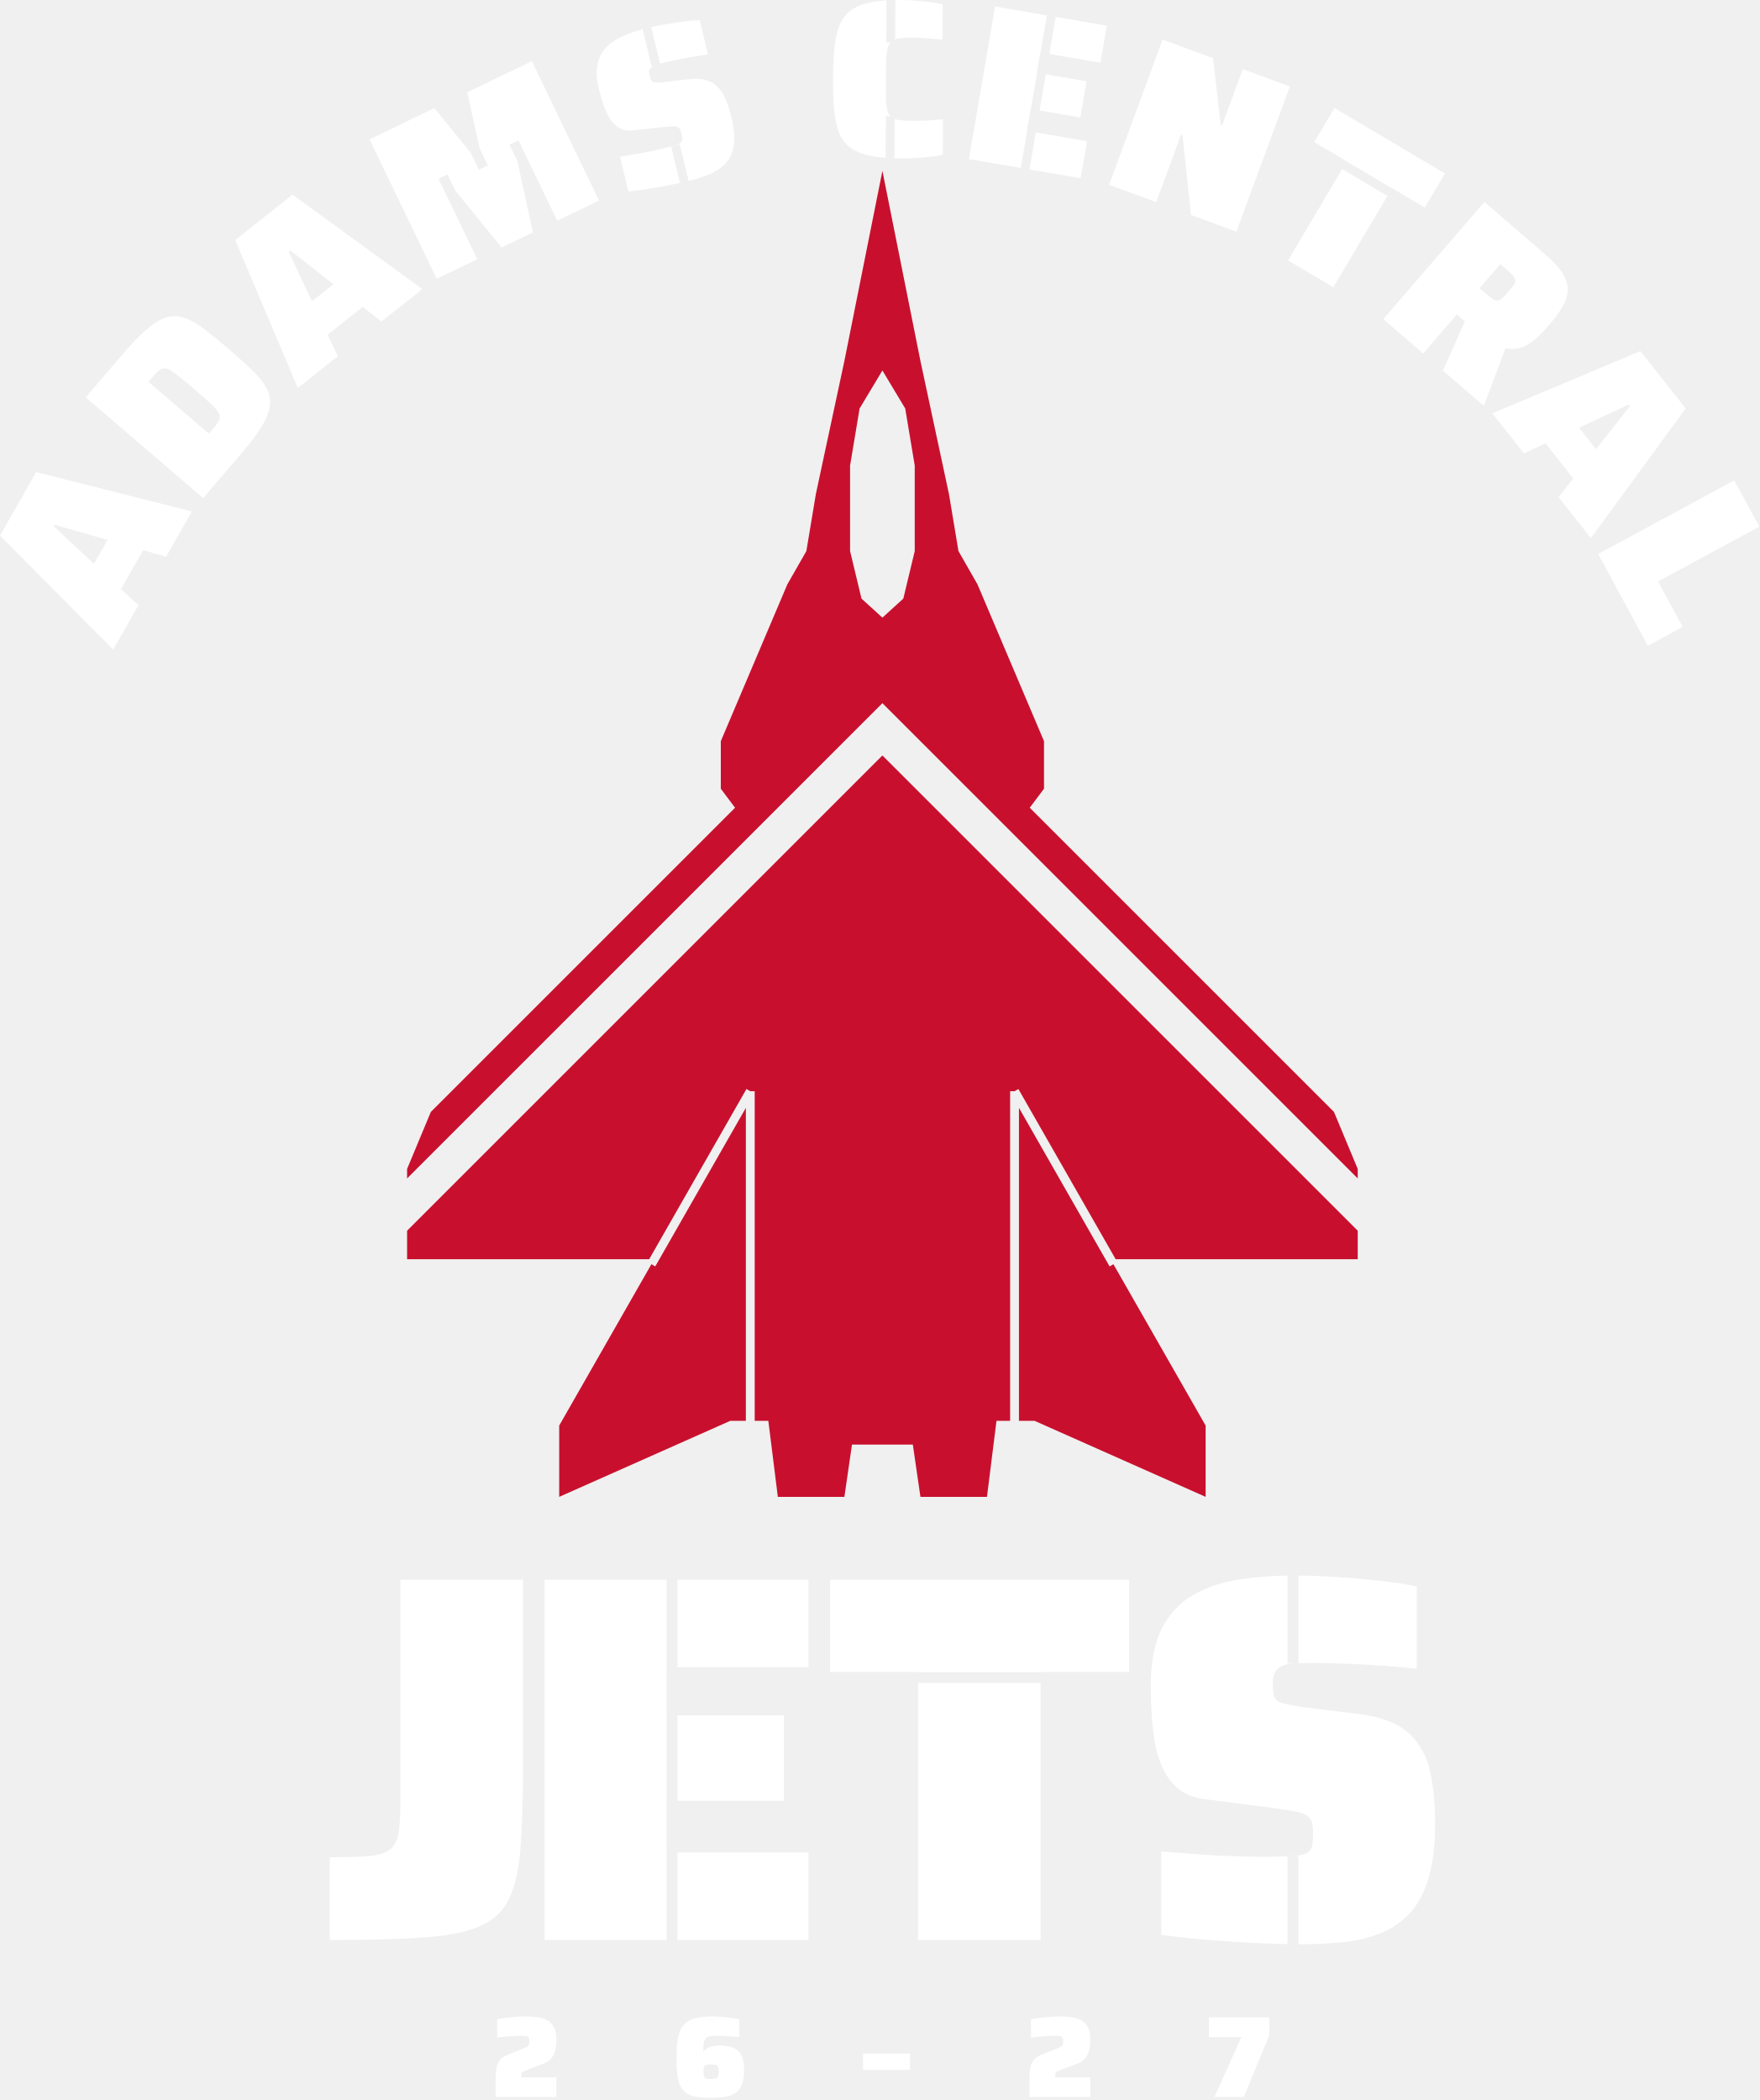
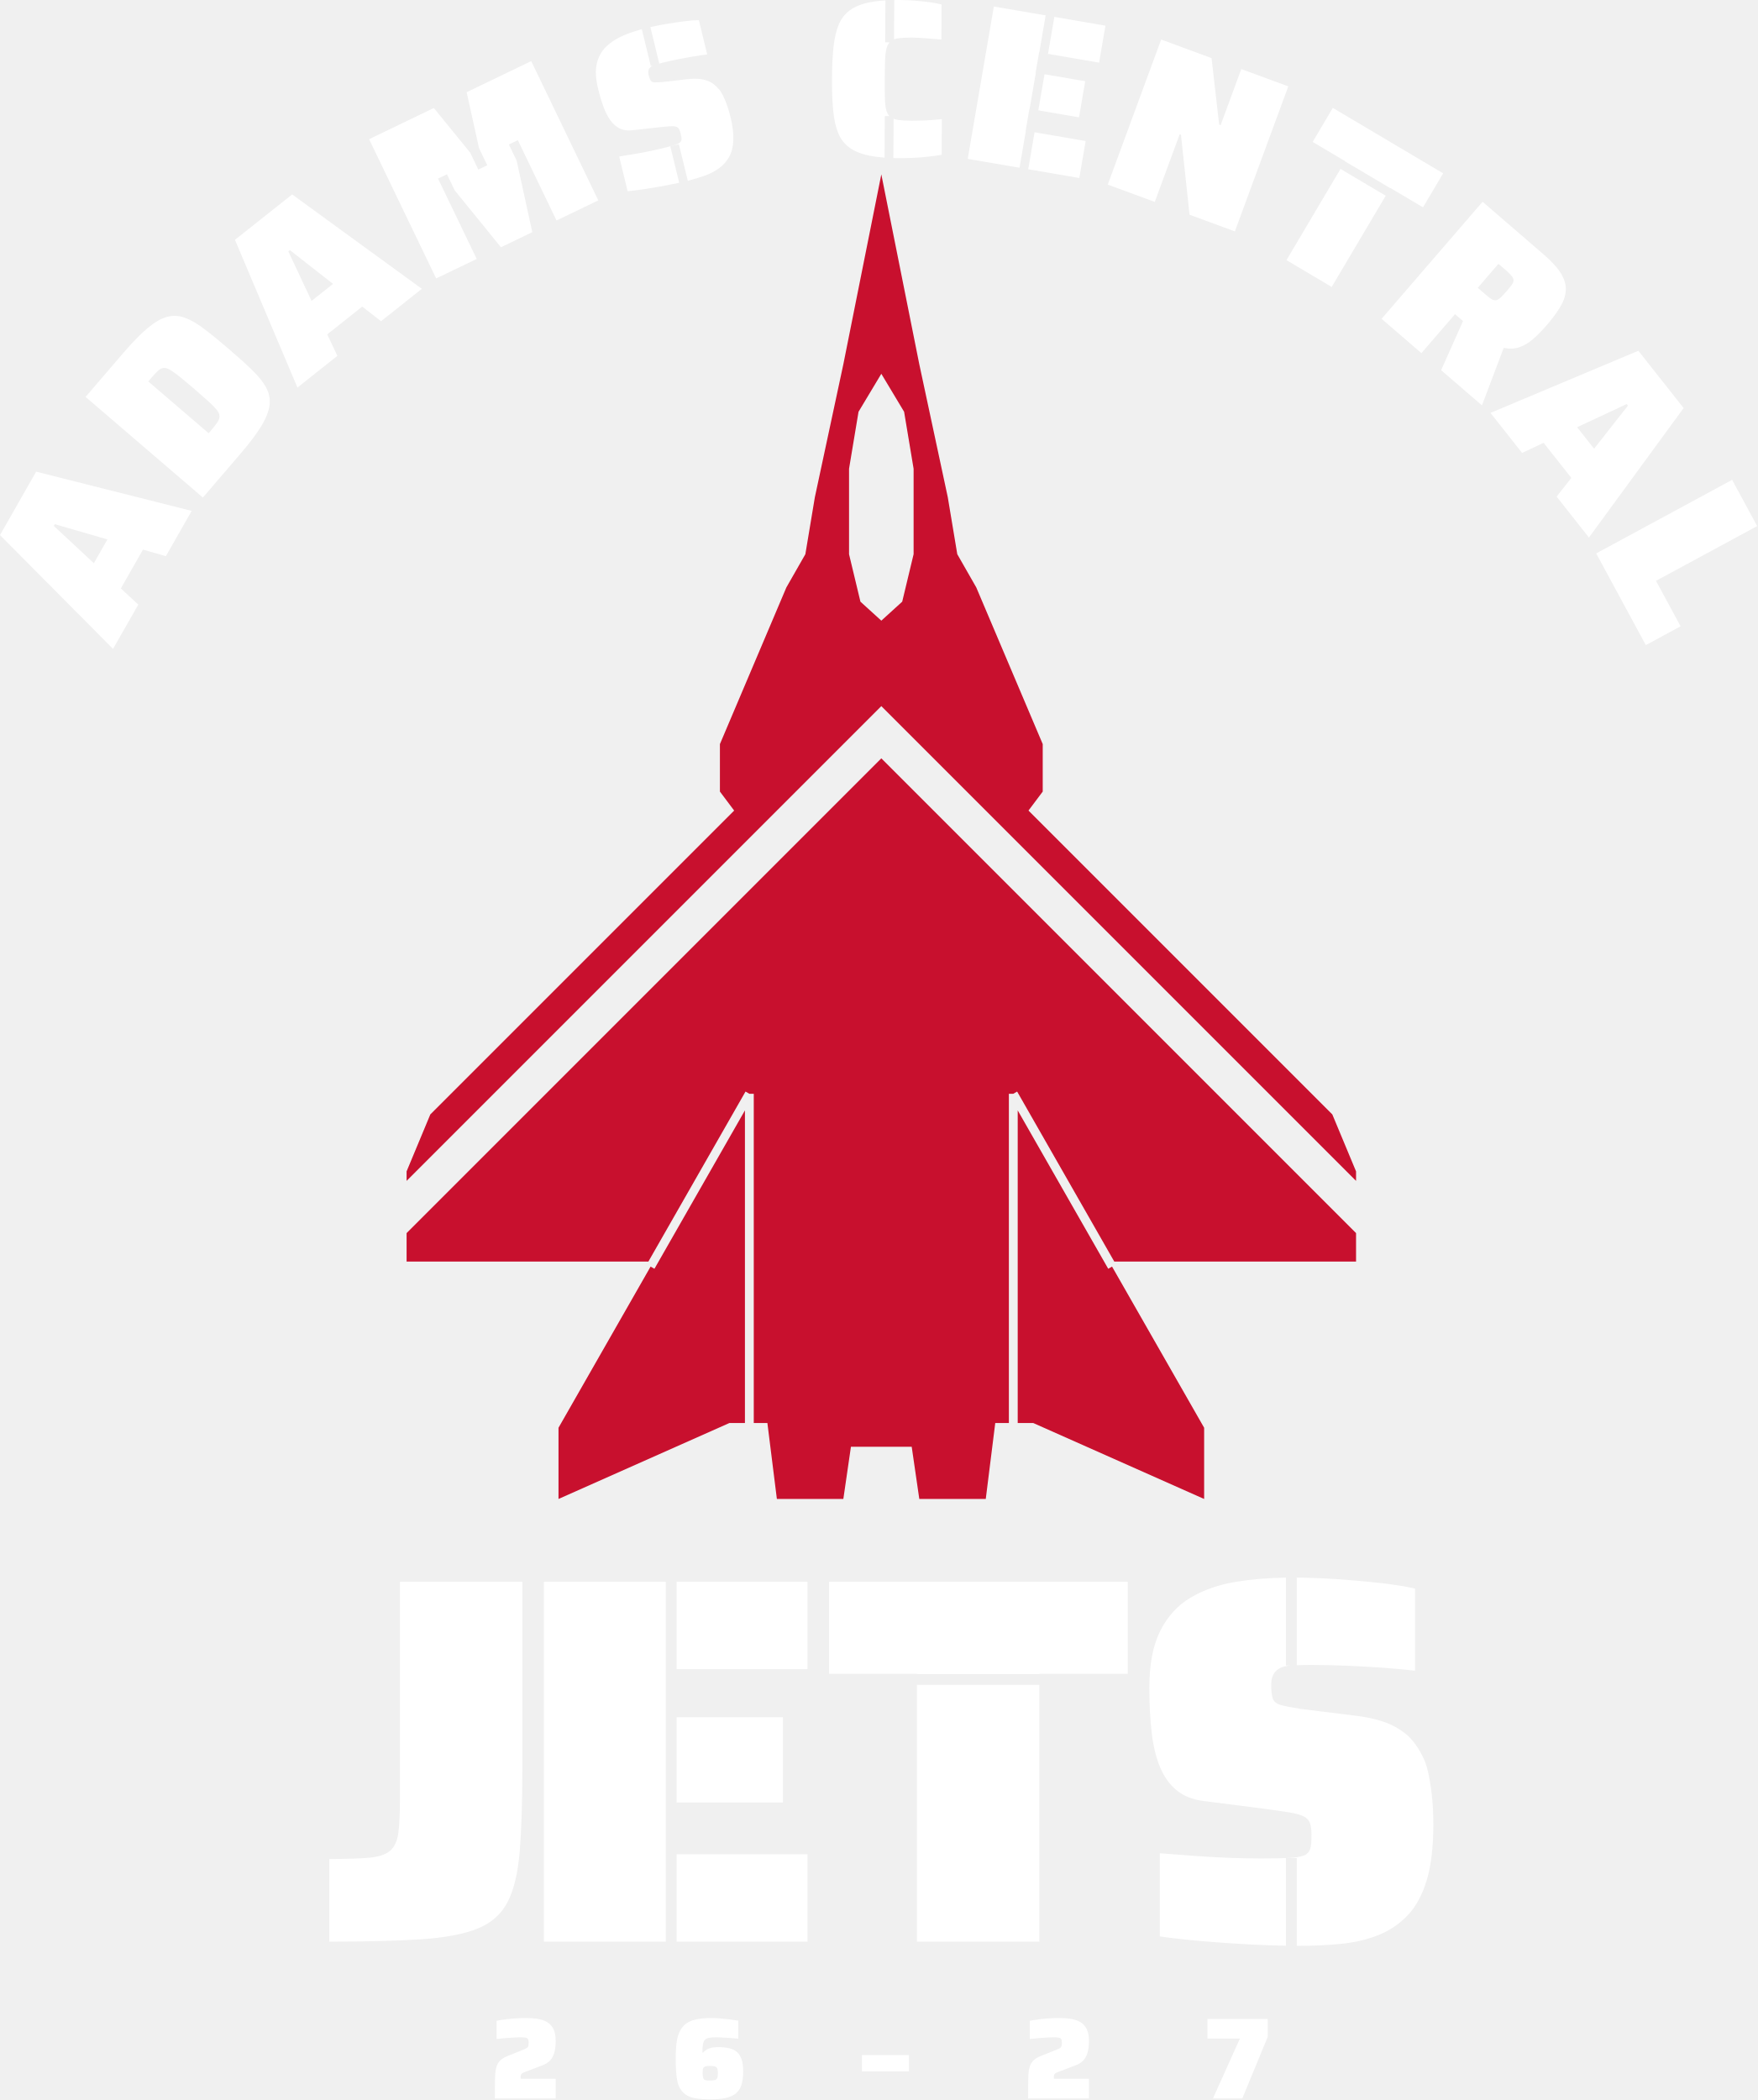
- <svg xmlns="http://www.w3.org/2000/svg" width="7.96in" height="9.5in" viewBox="0 0 796 950">
+ <svg xmlns="http://www.w3.org/2000/svg" width="7.96in" height="9.51in" viewBox="0 0 796 951">
  <g id="ink-white">
-     <path fill="#FFFFFF" fill-rule="nonzero" d="M588.5 879.52Q598.69 879.52 607.81 878.57Q616.93 877.62 624.51 874.54Q632.09 871.46 637.66 865.54Q643.22 859.62 646.18 849.67Q649.14 839.72 649.14 824.8Q649.14 816.98 648.43 810.94Q647.72 804.9 646.66 800.4Q645.59 795.9 643.93 793.06Q640.38 786.19 635.64 782.75Q630.91 779.32 625.46 777.66Q620.01 776 613.85 775.29L588.98 772.21Q582.82 771.27 579.98 770.44Q577.14 769.61 576.42 767.48Q575.71 765.34 575.71 761.32Q575.71 758.71 576.54 756.94Q577.37 755.16 579.27 753.97Q581.14 752.8 584.64 752.56H582.39V712.78Q570.34 712.94 559.84 714.65Q548.24 716.55 539.35 721.76Q530.47 726.97 525.5 736.8Q520.52 746.63 520.52 762.74Q520.52 773.87 521.59 782.99Q522.65 792.11 525.38 798.62Q528.1 805.14 532.84 809.05Q537.58 812.96 544.92 813.9L572.63 817.46Q579.74 818.4 584 819.11Q588.27 819.82 590.4 820.89Q592.53 821.96 593.24 823.85Q593.95 825.75 593.95 829.3Q593.95 831.43 593.83 833.09Q593.72 834.75 593.24 835.93Q592.77 837.12 591.58 838.06Q589.93 839.25 585.19 839.6Q584.01 839.69 582.54 839.76H587.28V879.51Q587.89 879.52 588.5 879.52ZM149.14 877.62Q174.49 877.62 190.72 876.56Q206.94 875.49 216.3 871.7Q225.65 867.91 229.92 859.62Q234.18 851.33 235.37 836.76Q236.55 822.19 236.55 799.93V714.65H181.12V813.43Q181.12 822.9 180.41 828.35Q179.7 833.8 176.74 836.41Q173.78 839.01 167.26 839.6Q160.75 840.2 149.14 840.2ZM246.33 877.62H301.53V838.06H301.52V814.61H301.53V776H301.52V754.21H301.53V714.65H246.33ZM415.28 877.62H470.71V761.34H415.28ZM470.71 756.45V756.34H510.74V714.65H375.49V756.34H415.28V756.45ZM197.53 126.1 215.9 117.26 198.38 80.88 202.43 78.93 205.95 86.23 226.87 111.97 241.07 105.13 233.98 72.73 230.46 65.43 234.52 63.47 252.04 99.85 270.96 90.74 240.58 27.67 211.34 41.76 216.94 67.08 220.68 74.84 216.63 76.8 212.93 69.12 196.49 48.91 167.16 63.04ZM91.89 225.32 108.78 205.63Q115.14 198.21 118.38 192.88Q121.61 187.54 122.09 183.39Q122.56 179.25 120.51 175.47Q118.45 171.7 114.16 167.55Q109.88 163.4 103.54 157.97Q97.21 152.54 92.46 148.94Q87.71 145.33 83.67 143.87Q79.62 142.42 75.59 143.52Q71.57 144.62 66.79 148.63Q62.01 152.64 55.65 160.06L38.76 179.75ZM501.69 83.59 522.98 91.43 534.27 60.79 534.84 61 538.73 97.23 559.26 104.79 583.45 39.11 562.16 31.27 552.81 56.66 552.14 56.42 548.7 26.31 525.88 17.9ZM625.71 144.37 643.74 159.92 658.96 142.28 662.35 145.2Q662.46 145.3 662.58 145.4L652.67 167.63L671.16 183.58L681 157.54Q684.88 158.33 688.12 157.23Q691.36 156.13 694.34 153.53Q697.32 150.93 700.45 147.31Q704.3 142.84 706.62 138.99Q708.93 135.14 709.13 131.48Q709.33 127.82 706.99 123.92Q704.64 120.02 699.33 115.43L671.44 91.37ZM51.19 293.86 62.63 273.79 54.73 266.48 64.76 248.89 75.12 251.87 86.81 231.36 16.37 213.59 0 242.31ZM675.02 186.99 689.34 205.11 699.08 200.53 711.63 216.42 704.98 224.91 719.61 243.43 762.49 184.79 741.99 158.84ZM134.71 175.51 152.8 161.15 148.2 151.43 164.06 138.84 172.57 145.47 191.05 130.79 132.31 88.05 106.41 108.61ZM303.58 66.26 307.46 65.31 311.49 81.86Q315.51 80.86 319.04 79.6Q322.75 78.28 325.6 76.23Q328.45 74.17 330.17 71.14Q331.89 68.1 332.12 63.65Q332.34 59.19 330.83 52.96Q330.04 49.7 329.13 47.25Q328.22 44.8 327.32 43.03Q326.41 41.26 325.43 40.25Q323.25 37.74 320.93 36.79Q318.6 35.83 316.16 35.7Q313.72 35.56 311.07 35.88L300.38 37.12Q297.72 37.35 296.44 37.3Q295.17 37.24 294.66 36.42Q294.15 35.6 293.74 33.92Q293.48 32.84 293.64 32.01Q293.81 31.18 294.48 30.5Q294.93 30.03 295.75 29.67L294.74 29.92L290.68 13.23Q286.2 14.44 282.38 16.06Q277.73 18.03 274.55 21.1Q271.37 24.18 270.29 28.79Q269.21 33.4 270.85 40.12Q271.98 44.76 273.35 48.46Q274.72 52.16 276.52 54.6Q278.32 57.04 280.69 58.2Q283.06 59.35 286.22 59L298.15 57.67Q301.21 57.34 303.07 57.2Q304.92 57.07 305.92 57.3Q306.91 57.52 307.4 58.24Q307.89 58.96 308.25 60.45Q308.47 61.33 308.59 62.04Q308.71 62.74 308.63 63.29Q308.55 63.83 308.15 64.34Q307.58 65.01 305.64 65.64Q303.7 66.26 299.74 67.23Q297.57 67.75 294.43 68.41Q291.29 69.07 287.72 69.68Q284.15 70.28 280.42 70.88L284.25 86.6Q287.73 86.27 292.37 85.56Q297.02 84.85 301.92 83.92Q304.87 83.36 307.59 82.76ZM306.42 754.21H365.71V714.65H306.42ZM306.42 838.06V877.62H365.71V838.06ZM582.39 879.47V839.77Q577.97 839.96 570.98 839.96Q565.77 839.96 558.3 839.72Q550.84 839.49 542.43 838.89Q534.02 838.3 525.26 837.59V875.25Q533.31 876.44 544.21 877.38Q555.11 878.33 566.71 878.92Q574.9 879.34 582.39 879.47ZM722.9 250.62 745.37 292.14 761.12 283.62 749.98 263.04 795.8 238.24 784.46 217.3ZM587.28 752.42Q590.13 752.32 593.95 752.32Q601.53 752.32 610.06 752.67Q618.59 753.03 626.76 753.62Q634.93 754.21 640.85 754.92V717.73Q634.7 716.31 625.34 715.25Q615.98 714.18 605.44 713.47Q596.13 712.84 587.28 712.77ZM306.42 776V814.61H354.58V776ZM438.27 71.94 461.73 75.96 464.6 59.22 464.51 59.2 466.21 49.27 466.3 49.29 469.11 32.94 469.01 32.93 470.6 23.7 470.69 23.72 473.56 6.97 450.1 2.95ZM400.71 52.57 402.8 52.58Q401.84 51.58 401.39 49.88Q400.84 47.79 400.76 44.38Q400.68 40.97 400.71 35.78Q400.73 30.59 400.85 27.18Q400.97 23.78 401.54 21.74Q401.99 20.17 402.88 19.18L400.88 19.17L400.99 0.17Q397 0.43 393.87 1.05Q388.37 2.14 384.95 4.61Q381.53 7.09 379.83 11.2Q378.13 15.31 377.48 21.36Q376.84 27.41 376.8 35.65Q376.75 43.89 377.33 49.95Q377.91 56.01 379.56 60.14Q381.22 64.27 384.62 66.78Q388.01 69.29 393.5 70.44Q396.62 71.09 400.6 71.39ZM582.63 117.8 603.11 129.94 627.58 88.64 607.1 76.5ZM629.62 85.2 629.67 85.12 644.46 93.89 653.59 78.49 603.62 48.86 594.49 64.27 609.19 72.98 609.14 73.06ZM321.87 949.04Q326.37 949.04 329.23 948.28Q332.08 947.52 333.7 945.95Q335.32 944.38 335.95 941.98Q336.58 939.57 336.58 936.27Q336.58 932.87 335.79 930.73Q335.01 928.58 333.54 927.43Q332.08 926.28 329.98 925.83Q327.89 925.39 325.22 925.39Q322.97 925.39 321.56 925.86Q320.15 926.33 319.44 926.91Q318.73 927.48 318.42 927.85H318.11Q318.11 925.6 318.34 924.21Q318.58 922.83 319.21 922.12Q319.83 921.41 321.09 921.18Q322.34 920.94 324.39 920.94Q325.28 920.94 326.79 921.02Q328.31 921.1 330.27 921.23Q332.23 921.36 334.38 921.57V913.41Q332.29 913.04 330.04 912.78Q327.79 912.52 325.77 912.36Q323.76 912.2 322.24 912.2Q318 912.2 315.05 912.88Q312.09 913.56 310.26 915.11Q308.43 916.65 307.43 919.21Q306.91 920.52 306.59 922.25Q306.28 923.98 306.15 926.04Q306.02 928.11 306.02 930.57Q306.02 933.66 306.18 936.06Q306.33 938.47 306.65 940.2Q306.96 941.92 307.38 942.92Q308.58 945.53 310.47 946.84Q312.35 948.15 315.15 948.6Q317.95 949.04 321.87 949.04ZM224.14 948.62H251.67V939.73H235.81V938.73Q235.81 938.1 236.02 937.74Q236.23 937.37 236.7 937.11Q237.17 936.85 237.91 936.59L246.12 933.45Q247.69 932.82 248.95 931.62Q250.2 930.41 250.93 928.24Q251.67 926.07 251.67 922.62Q251.67 919.16 250.59 917.1Q249.52 915.03 247.66 913.98Q245.81 912.94 243.37 912.57Q240.94 912.2 238.22 912.2Q236.13 912.2 233.72 912.36Q231.31 912.52 229.01 912.8Q226.71 913.09 224.88 913.46V921.73Q226.97 921.46 228.96 921.31Q230.95 921.15 232.62 921.05Q234.3 920.94 235.39 920.94Q237.02 920.94 237.88 921.07Q238.74 921.2 239.08 921.67Q239.42 922.14 239.42 923.19Q239.42 924.29 239.29 924.84Q239.16 925.39 238.64 925.76Q238.12 926.12 236.91 926.59L229.59 929.52Q227.6 930.36 226.47 931.51Q225.35 932.66 224.85 934.28Q224.35 935.91 224.25 938.08Q224.14 940.25 224.14 943.18ZM465.64 948.62H493.16V939.73H477.3V938.73Q477.3 938.1 477.51 937.74Q477.72 937.37 478.19 937.11Q478.66 936.85 479.4 936.59L487.61 933.45Q489.18 932.82 490.44 931.62Q491.69 930.41 492.43 928.24Q493.16 926.07 493.16 922.62Q493.16 919.16 492.09 917.1Q491.01 915.03 489.16 913.98Q487.3 912.94 484.87 912.57Q482.43 912.2 479.71 912.2Q477.62 912.2 475.21 912.36Q472.8 912.52 470.5 912.8Q468.2 913.09 466.37 913.46V921.73Q468.46 921.46 470.45 921.31Q472.44 921.15 474.11 921.05Q475.79 920.94 476.89 920.94Q478.51 920.94 479.37 921.07Q480.23 921.2 480.57 921.67Q480.91 922.14 480.91 923.19Q480.91 924.29 480.78 924.84Q480.65 925.39 480.13 925.76Q479.61 926.12 478.4 926.59L471.08 929.52Q469.09 930.36 467.96 931.51Q466.84 932.66 466.34 934.28Q465.84 935.91 465.74 938.08Q465.64 940.25 465.64 943.18ZM549.34 948.62H562.63L574.14 920.73V912.62H546.83V921.52H561.53ZM474.63 24.39 497.77 28.36 500.64 11.62 477.5 7.65ZM468.54 59.89 465.67 76.64 488.81 80.61 491.68 63.86ZM94.49 196.19 67.15 172.74 68.74 170.89Q70.4 168.95 71.61 167.85Q72.83 166.75 74.12 166.65Q75.41 166.55 77.11 167.54Q78.81 168.53 81.42 170.64Q84.04 172.74 88.06 176.19Q91.99 179.57 94.44 181.8Q96.88 184.03 98.12 185.56Q99.35 187.08 99.41 188.34Q99.47 189.6 98.61 191Q97.74 192.4 96.08 194.33ZM407.13 71.63Q410.48 71.65 414.05 71.46Q417.61 71.28 420.92 70.89Q424.23 70.5 426.47 70.1L426.55 53.93Q423.6 54.32 419.73 54.5Q415.87 54.68 412.81 54.67Q409.15 54.65 406.86 54.33Q405.64 54.16 404.7 53.79L404.6 71.59Q405.83 71.62 407.13 71.63ZM298.58 28.79Q299.43 28.56 300.44 28.31Q303.6 27.55 307.2 26.83Q310.79 26.11 314.26 25.53Q317.73 24.95 320.28 24.64L316.5 9.12Q313.79 9.15 309.78 9.66Q305.76 10.16 301.29 10.94Q297.83 11.53 294.56 12.27ZM404.89 17.83Q405.84 17.45 407.06 17.3Q409.35 17 413.02 17.02Q414.03 17.03 415.56 17.09Q417.08 17.15 419.68 17.36Q422.27 17.58 426.34 17.91L426.42 2.04Q424.09 1.41 420.88 0.99Q417.68 0.56 414.22 0.29Q410.77 0.02 407.51 0Q406.22 -0.01 404.99 0.02ZM473.05 33.62 470.24 49.96 488.67 53.13 491.48 36.78ZM141.11 136.27 130.58 113.85 131.29 113.28 150.83 128.56ZM714.25 193.47 736.7 182.99 737.27 183.71 721.94 203.21ZM42.51 255.06 24.38 238.17 24.83 237.38 48.65 244.28ZM390.35 936.38H411.65V929H390.35ZM669.26 130.34 678.63 119.48 681.79 122.2Q683.72 123.87 684.59 124.96Q685.46 126.05 685.46 126.98Q685.46 127.92 684.6 129.07Q683.75 130.21 682.16 132.06Q680.49 133.99 679.38 134.97Q678.26 135.95 677.29 135.99Q676.32 136.02 675.21 135.28Q674.11 134.53 672.5 133.13ZM321.46 940.51Q320.57 940.51 319.94 940.46Q319.31 940.41 318.94 940.09Q318.58 939.78 318.39 939.07Q318.21 938.37 318.21 937.06Q318.21 936.17 318.29 935.59Q318.37 935.02 318.68 934.62Q319 934.23 319.65 934.08Q320.3 933.92 321.46 933.92Q322.55 933.92 323.29 934.02Q324.02 934.13 324.41 934.47Q324.8 934.81 324.96 935.49Q325.12 936.17 325.12 937.27Q325.12 938.37 324.96 939.02Q324.8 939.67 324.41 939.99Q324.02 940.3 323.29 940.41Q322.55 940.51 321.46 940.51Z" />
+     <path fill="#FFFFFF" fill-rule="nonzero" d="M588.5 881.18Q598.69 881.18 607.81 880.23Q616.93 879.29 624.51 876.21Q632.09 873.13 637.66 867.21Q643.22 861.28 646.18 851.34Q649.14 841.39 649.14 826.46Q649.14 818.65 648.43 812.61Q647.72 806.57 646.66 802.07Q645.59 797.57 643.93 794.72Q640.38 787.85 635.64 784.42Q630.91 780.98 625.46 779.33Q620.01 777.67 613.85 776.96L588.98 773.88Q582.82 772.93 579.98 772.1Q577.14 771.27 576.42 769.14Q575.71 767.01 575.71 762.98Q575.71 760.38 576.54 758.6Q577.37 756.82 579.27 755.64Q581.14 754.47 584.64 754.22H582.39V714.44Q570.34 714.6 559.84 716.32Q548.24 718.21 539.35 723.42Q530.47 728.64 525.5 738.47Q520.52 748.3 520.52 764.4Q520.52 775.54 521.59 784.66Q522.65 793.78 525.38 800.29Q528.1 806.8 532.84 810.71Q537.58 814.62 544.92 815.57L572.63 819.12Q579.74 820.07 584 820.78Q588.27 821.49 590.4 822.56Q592.53 823.62 593.24 825.52Q593.95 827.41 593.95 830.97Q593.95 833.1 593.83 834.76Q593.72 836.41 593.24 837.6Q592.77 838.78 591.58 839.73Q589.93 840.91 585.19 841.27Q584.01 841.36 582.54 841.42H587.28V881.18Q587.89 881.18 588.5 881.18ZM149.14 879.29Q174.49 879.29 190.72 878.22Q206.94 877.16 216.3 873.37Q225.65 869.58 229.92 861.28Q234.18 852.99 235.37 838.43Q236.55 823.86 236.55 801.59V716.32H181.12V815.09Q181.12 824.57 180.41 830.02Q179.7 835.47 176.74 838.07Q173.78 840.68 167.26 841.27Q160.75 841.86 149.14 841.86ZM246.33 879.29H301.53V839.73H301.52V816.28H301.53V777.67H301.52V755.88H301.53V716.32H246.33ZM415.28 879.29H470.71V763.01H415.28ZM470.71 758.12V758.01H510.74V716.32H375.49V758.01H415.28V758.12ZM197.53 126.1 215.9 117.26 198.38 80.88 202.43 78.93 205.95 86.23 226.87 111.97 241.07 105.13 233.98 72.73 230.46 65.43 234.52 63.47 252.04 99.85 270.96 90.74 240.58 27.67 211.34 41.76 216.94 67.08 220.68 74.84 216.63 76.8 212.93 69.12 196.49 48.91 167.16 63.04ZM91.89 225.32 108.78 205.63Q115.14 198.21 118.38 192.88Q121.61 187.54 122.09 183.39Q122.56 179.25 120.51 175.47Q118.45 171.7 114.16 167.55Q109.88 163.4 103.54 157.97Q97.21 152.54 92.46 148.94Q87.71 145.33 83.67 143.87Q79.62 142.42 75.59 143.52Q71.57 144.62 66.79 148.63Q62.01 152.64 55.65 160.06L38.76 179.75ZM501.69 83.59 522.98 91.43 534.27 60.79 534.84 61 538.73 97.23 559.26 104.79 583.45 39.11 562.16 31.27 552.81 56.66 552.14 56.42 548.7 26.31 525.88 17.9ZM625.71 144.37 643.74 159.92 658.96 142.28 662.35 145.2Q662.46 145.3 662.58 145.4L652.67 167.63L671.16 183.58L681 157.54Q684.88 158.33 688.12 157.23Q691.36 156.13 694.34 153.53Q697.32 150.93 700.45 147.31Q704.3 142.84 706.62 138.99Q708.93 135.14 709.13 131.48Q709.33 127.82 706.99 123.92Q704.64 120.02 699.33 115.43L671.44 91.37ZM51.19 293.86 62.63 273.79 54.73 266.48 64.76 248.89 75.12 251.87 86.81 231.36 16.37 213.59 0 242.31ZM675.02 186.99 689.34 205.11 699.08 200.53 711.63 216.42 704.98 224.91 719.61 243.43 762.49 184.79 741.99 158.84ZM134.71 175.51 152.8 161.15 148.2 151.43 164.06 138.84 172.57 145.47 191.05 130.79 132.31 88.05 106.41 108.61ZM303.58 66.26 307.46 65.31 311.49 81.86Q315.51 80.86 319.04 79.6Q322.75 78.28 325.6 76.23Q328.45 74.17 330.17 71.14Q331.89 68.1 332.12 63.65Q332.34 59.19 330.83 52.96Q330.04 49.7 329.13 47.25Q328.22 44.8 327.32 43.03Q326.41 41.26 325.43 40.25Q323.25 37.74 320.93 36.79Q318.6 35.83 316.16 35.7Q313.72 35.56 311.07 35.88L300.38 37.12Q297.72 37.35 296.44 37.3Q295.17 37.24 294.66 36.42Q294.15 35.6 293.74 33.92Q293.48 32.84 293.64 32.01Q293.81 31.18 294.48 30.5Q294.93 30.03 295.75 29.67L294.74 29.92L290.68 13.23Q286.2 14.44 282.38 16.06Q277.73 18.03 274.55 21.1Q271.37 24.18 270.29 28.79Q269.21 33.4 270.85 40.12Q271.98 44.76 273.35 48.46Q274.72 52.16 276.52 54.6Q278.32 57.04 280.69 58.2Q283.06 59.35 286.22 59L298.15 57.67Q301.21 57.34 303.07 57.2Q304.92 57.07 305.92 57.3Q306.91 57.52 307.4 58.24Q307.89 58.96 308.25 60.45Q308.47 61.33 308.59 62.04Q308.71 62.74 308.63 63.29Q308.55 63.83 308.15 64.34Q307.58 65.01 305.64 65.64Q303.7 66.26 299.74 67.23Q297.57 67.75 294.43 68.41Q291.29 69.07 287.72 69.68Q284.15 70.28 280.42 70.88L284.25 86.6Q287.73 86.27 292.37 85.56Q297.02 84.85 301.92 83.92Q304.87 83.36 307.59 82.76ZM306.42 839.73V879.29H365.71V839.73ZM306.42 755.88H365.71V716.32H306.42ZM582.39 881.13V841.43Q577.97 841.62 570.98 841.62Q565.77 841.62 558.3 841.39Q550.84 841.15 542.43 840.56Q534.02 839.97 525.26 839.26V876.92Q533.31 878.1 544.21 879.05Q555.11 880 566.71 880.59Q574.9 881.01 582.39 881.13ZM722.9 250.62 745.37 292.14 761.12 283.62 749.98 263.04 795.8 238.24 784.46 217.3ZM587.28 754.09Q590.13 753.98 593.95 753.98Q601.53 753.98 610.06 754.34Q618.59 754.69 626.76 755.28Q634.93 755.88 640.85 756.59V719.4Q634.7 717.98 625.34 716.91Q615.98 715.85 605.44 715.13Q596.13 714.51 587.28 714.43ZM306.42 777.67V816.28H354.58V777.67ZM438.27 71.94 461.73 75.96 464.6 59.22 464.51 59.2 466.21 49.27 466.3 49.29 469.11 32.94 469.01 32.93 470.6 23.7 470.69 23.72 473.56 6.97 450.1 2.95ZM400.71 52.57 402.8 52.58Q401.84 51.58 401.39 49.88Q400.84 47.79 400.76 44.38Q400.68 40.97 400.71 35.78Q400.73 30.59 400.85 27.18Q400.97 23.78 401.54 21.74Q401.99 20.17 402.88 19.18L400.88 19.17L400.99 0.17Q397 0.43 393.87 1.05Q388.37 2.14 384.95 4.61Q381.53 7.09 379.83 11.2Q378.13 15.31 377.48 21.36Q376.84 27.41 376.8 35.65Q376.75 43.89 377.33 49.95Q377.91 56.01 379.56 60.14Q381.22 64.27 384.62 66.78Q388.01 69.29 393.5 70.44Q396.62 71.09 400.6 71.39ZM582.63 117.8 603.11 129.94 627.58 88.64 607.1 76.5ZM629.62 85.2 629.67 85.12 644.46 93.89 653.59 78.49 603.62 48.86 594.49 64.27 609.19 72.98 609.14 73.06ZM321.87 950.71Q326.37 950.71 329.23 949.95Q332.08 949.19 333.7 947.62Q335.32 946.05 335.95 943.64Q336.58 941.23 336.58 937.94Q336.58 934.54 335.79 932.39Q335.01 930.25 333.54 929.1Q332.08 927.94 329.98 927.5Q327.89 927.05 325.22 927.05Q322.97 927.05 321.56 927.53Q320.15 928 319.44 928.57Q318.73 929.15 318.42 929.51H318.11Q318.11 927.26 318.34 925.88Q318.58 924.49 319.21 923.78Q319.83 923.08 321.09 922.84Q322.34 922.61 324.39 922.61Q325.28 922.61 326.79 922.69Q328.31 922.76 330.27 922.89Q332.23 923.03 334.38 923.23V915.07Q332.29 914.71 330.04 914.44Q327.79 914.18 325.77 914.03Q323.76 913.87 322.24 913.87Q318 913.87 315.05 914.55Q312.09 915.23 310.26 916.77Q308.43 918.32 307.43 920.88Q306.91 922.19 306.59 923.92Q306.28 925.64 306.15 927.71Q306.02 929.78 306.02 932.23Q306.02 935.32 306.18 937.73Q306.33 940.14 306.65 941.86Q306.96 943.59 307.38 944.58Q308.58 947.2 310.47 948.51Q312.35 949.82 315.15 950.26Q317.95 950.71 321.87 950.71ZM224.14 950.29H251.67V941.39H235.81V940.4Q235.81 939.77 236.02 939.4Q236.23 939.04 236.7 938.78Q237.17 938.51 237.91 938.25L246.12 935.11Q247.69 934.48 248.95 933.28Q250.2 932.08 250.93 929.91Q251.67 927.73 251.67 924.28Q251.67 920.83 250.59 918.76Q249.52 916.69 247.66 915.65Q245.81 914.6 243.37 914.23Q240.94 913.87 238.22 913.87Q236.13 913.87 233.72 914.03Q231.31 914.18 229.01 914.47Q226.71 914.76 224.88 915.12V923.39Q226.97 923.13 228.96 922.97Q230.95 922.82 232.62 922.71Q234.3 922.61 235.39 922.61Q237.02 922.61 237.88 922.74Q238.74 922.87 239.08 923.34Q239.42 923.81 239.42 924.86Q239.42 925.96 239.29 926.51Q239.16 927.05 238.64 927.42Q238.12 927.79 236.91 928.26L229.59 931.19Q227.6 932.03 226.47 933.18Q225.35 934.33 224.85 935.95Q224.35 937.57 224.25 939.74Q224.14 941.92 224.14 944.85ZM465.64 950.29H493.16V941.39H477.3V940.4Q477.3 939.77 477.51 939.4Q477.72 939.04 478.19 938.78Q478.66 938.51 479.4 938.25L487.61 935.11Q489.18 934.48 490.44 933.28Q491.69 932.08 492.43 929.91Q493.16 927.73 493.16 924.28Q493.16 920.83 492.09 918.76Q491.01 916.69 489.16 915.65Q487.3 914.6 484.87 914.23Q482.43 913.87 479.71 913.87Q477.62 913.87 475.21 914.03Q472.8 914.18 470.5 914.47Q468.2 914.76 466.37 915.12V923.39Q468.46 923.13 470.45 922.97Q472.44 922.82 474.11 922.71Q475.79 922.61 476.89 922.61Q478.51 922.61 479.37 922.74Q480.23 922.87 480.57 923.34Q480.91 923.81 480.91 924.86Q480.91 925.96 480.78 926.51Q480.65 927.05 480.13 927.42Q479.61 927.79 478.4 928.26L471.08 931.19Q469.09 932.03 467.96 933.18Q466.84 934.33 466.34 935.95Q465.84 937.57 465.74 939.74Q465.64 941.92 465.64 944.85ZM549.34 950.29H562.63L574.14 922.4V914.29H546.83V923.18H561.53ZM474.63 24.39 497.77 28.36 500.64 11.62 477.5 7.65ZM468.54 59.89 465.67 76.64 488.81 80.61 491.68 63.86ZM94.49 196.19 67.15 172.74 68.74 170.89Q70.4 168.95 71.61 167.85Q72.83 166.75 74.12 166.65Q75.41 166.55 77.11 167.54Q78.81 168.53 81.42 170.64Q84.04 172.74 88.06 176.19Q91.99 179.57 94.44 181.8Q96.88 184.03 98.12 185.56Q99.35 187.08 99.41 188.34Q99.47 189.6 98.61 191Q97.74 192.4 96.08 194.33ZM407.13 71.63Q410.48 71.65 414.05 71.46Q417.61 71.28 420.92 70.89Q424.23 70.5 426.47 70.1L426.55 53.93Q423.6 54.32 419.73 54.5Q415.87 54.68 412.81 54.67Q409.15 54.65 406.86 54.33Q405.64 54.16 404.7 53.79L404.6 71.59Q405.83 71.62 407.13 71.63ZM298.58 28.79Q299.43 28.56 300.44 28.31Q303.6 27.55 307.2 26.83Q310.79 26.11 314.26 25.53Q317.73 24.95 320.28 24.64L316.5 9.12Q313.79 9.15 309.78 9.66Q305.76 10.16 301.29 10.94Q297.83 11.53 294.56 12.27ZM404.89 17.83Q405.84 17.45 407.06 17.3Q409.35 17 413.02 17.02Q414.03 17.03 415.56 17.09Q417.08 17.15 419.68 17.36Q422.27 17.58 426.34 17.91L426.42 2.04Q424.09 1.41 420.88 0.99Q417.68 0.56 414.22 0.29Q410.77 0.02 407.51 0Q406.22 -0.01 404.99 0.02ZM473.05 33.62 470.24 49.96 488.67 53.13 491.48 36.78ZM141.11 136.27 130.58 113.85 131.29 113.28 150.83 128.56ZM714.25 193.47 736.7 182.99 737.27 183.71 721.94 203.21ZM42.51 255.06 24.38 238.17 24.83 237.38 48.65 244.28ZM390.35 938.04H411.65V930.67H390.35ZM669.26 130.34 678.63 119.48 681.79 122.2Q683.72 123.87 684.59 124.96Q685.46 126.05 685.46 126.98Q685.46 127.92 684.6 129.07Q683.75 130.21 682.16 132.06Q680.49 133.99 679.38 134.97Q678.26 135.95 677.29 135.99Q676.32 136.02 675.21 135.28Q674.11 134.53 672.5 133.13ZM321.46 942.18Q320.57 942.18 319.94 942.12Q319.31 942.07 318.94 941.76Q318.58 941.44 318.39 940.74Q318.21 940.03 318.21 938.72Q318.21 937.83 318.29 937.26Q318.37 936.68 318.68 936.29Q319 935.9 319.65 935.74Q320.3 935.58 321.46 935.58Q322.55 935.58 323.29 935.69Q324.02 935.79 324.41 936.13Q324.8 936.47 324.96 937.15Q325.12 937.83 325.12 938.93Q325.12 940.03 324.96 940.69Q324.8 941.34 324.41 941.65Q324.02 941.97 323.29 942.07Q322.55 942.18 321.46 942.18Z" />
  </g>
  <g id="ink-jets-red">
-     <path fill="#C8102E" fill-rule="nonzero" d="M460.65 492.66 504.65 569.65H614.14V556.75L399.14 341.75L184.14 556.75V569.65H293.64L337.64 492.66L339.37 493.65H341.37V642.75H347.54L351.84 677.15H381.94L385.38 653.5H412.9L416.34 677.15H446.44L450.74 642.75H456.91V493.65H458.91ZM399.14 77.3 381.94 163.3 369.04 223.5 364.74 249.3 356.14 264.35 326.04 335.3V356.8L332.49 365.4L194.89 503L184.14 528.8V533.1L399.14 318.1L614.14 533.1V528.8L603.39 503L465.79 365.4L472.24 356.8V335.3L442.14 264.35L433.54 249.3L429.24 223.5L416.34 163.3ZM337.37 501.18 296.39 572.9 294.65 571.91 252.94 644.9V677.15L330.34 642.75H337.37ZM503.63 571.91 501.9 572.9 460.91 501.18V642.75H467.94L545.34 677.15V644.9ZM399.14 167.6 409.46 184.8 413.76 210.6V249.3L408.6 270.8L399.14 279.4L389.68 270.8L384.52 249.3V210.6L388.82 184.8Z" />
+     <path fill="#C8102E" fill-rule="nonzero" d="M460.65 494.32 504.65 571.32H614.14V558.42L399.14 343.42L184.14 558.42V571.32H293.64L337.64 494.32L339.37 495.32H341.37V644.42H347.54L351.84 678.82H381.94L385.38 655.17H412.9L416.34 678.82H446.44L450.74 644.42H456.91V495.32H458.91ZM399.14 78.97 381.94 164.97 369.04 225.17 364.74 250.97 356.14 266.02 326.04 336.97V358.47L332.49 367.07L194.89 504.67L184.14 530.47V534.77L399.14 319.77L614.14 534.77V530.47L603.39 504.67L465.79 367.07L472.24 358.47V336.97L442.14 266.02L433.54 250.97L429.24 225.17L416.34 164.97ZM337.37 502.85 296.39 574.57 294.65 573.58 252.94 646.57V678.82L330.34 644.42H337.37ZM503.63 573.58 501.9 574.57 460.91 502.85V644.42H467.94L545.34 678.82V646.57ZM399.14 169.27 409.46 186.47 413.76 212.27V250.97L408.6 272.47L399.14 281.07L389.68 272.47L384.52 250.97V212.27L388.82 186.47Z" />
  </g>
</svg>
